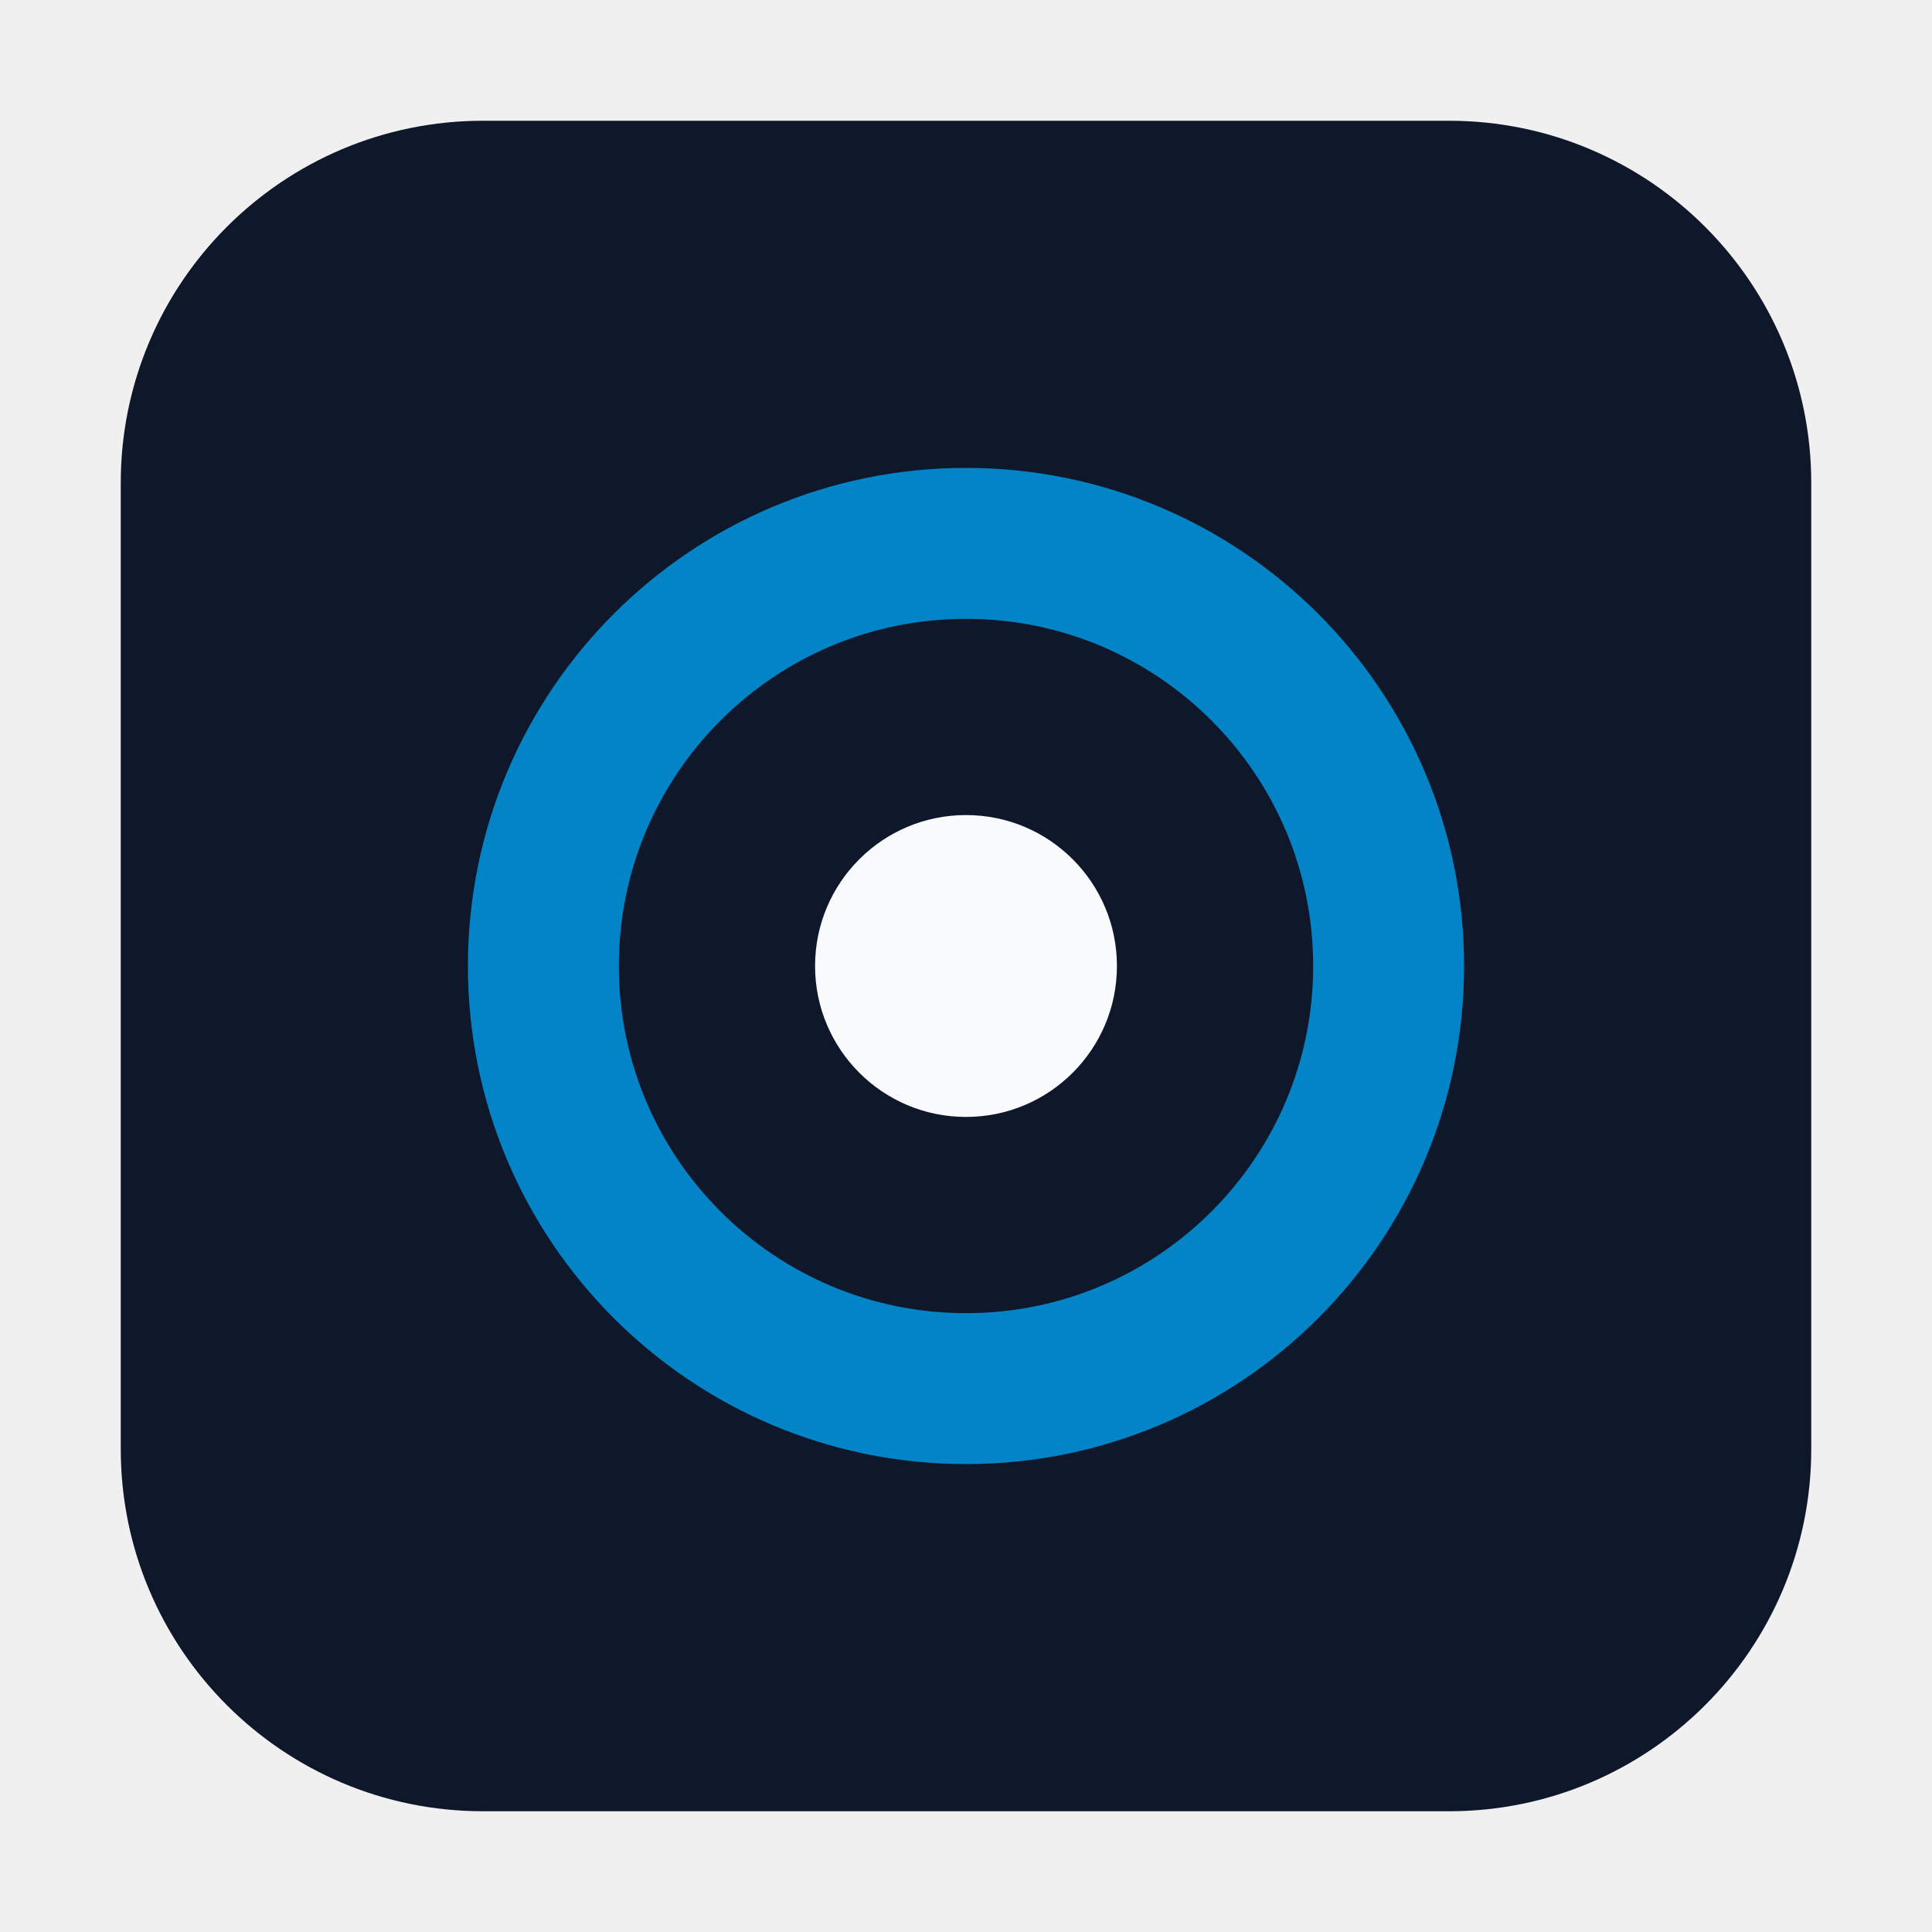
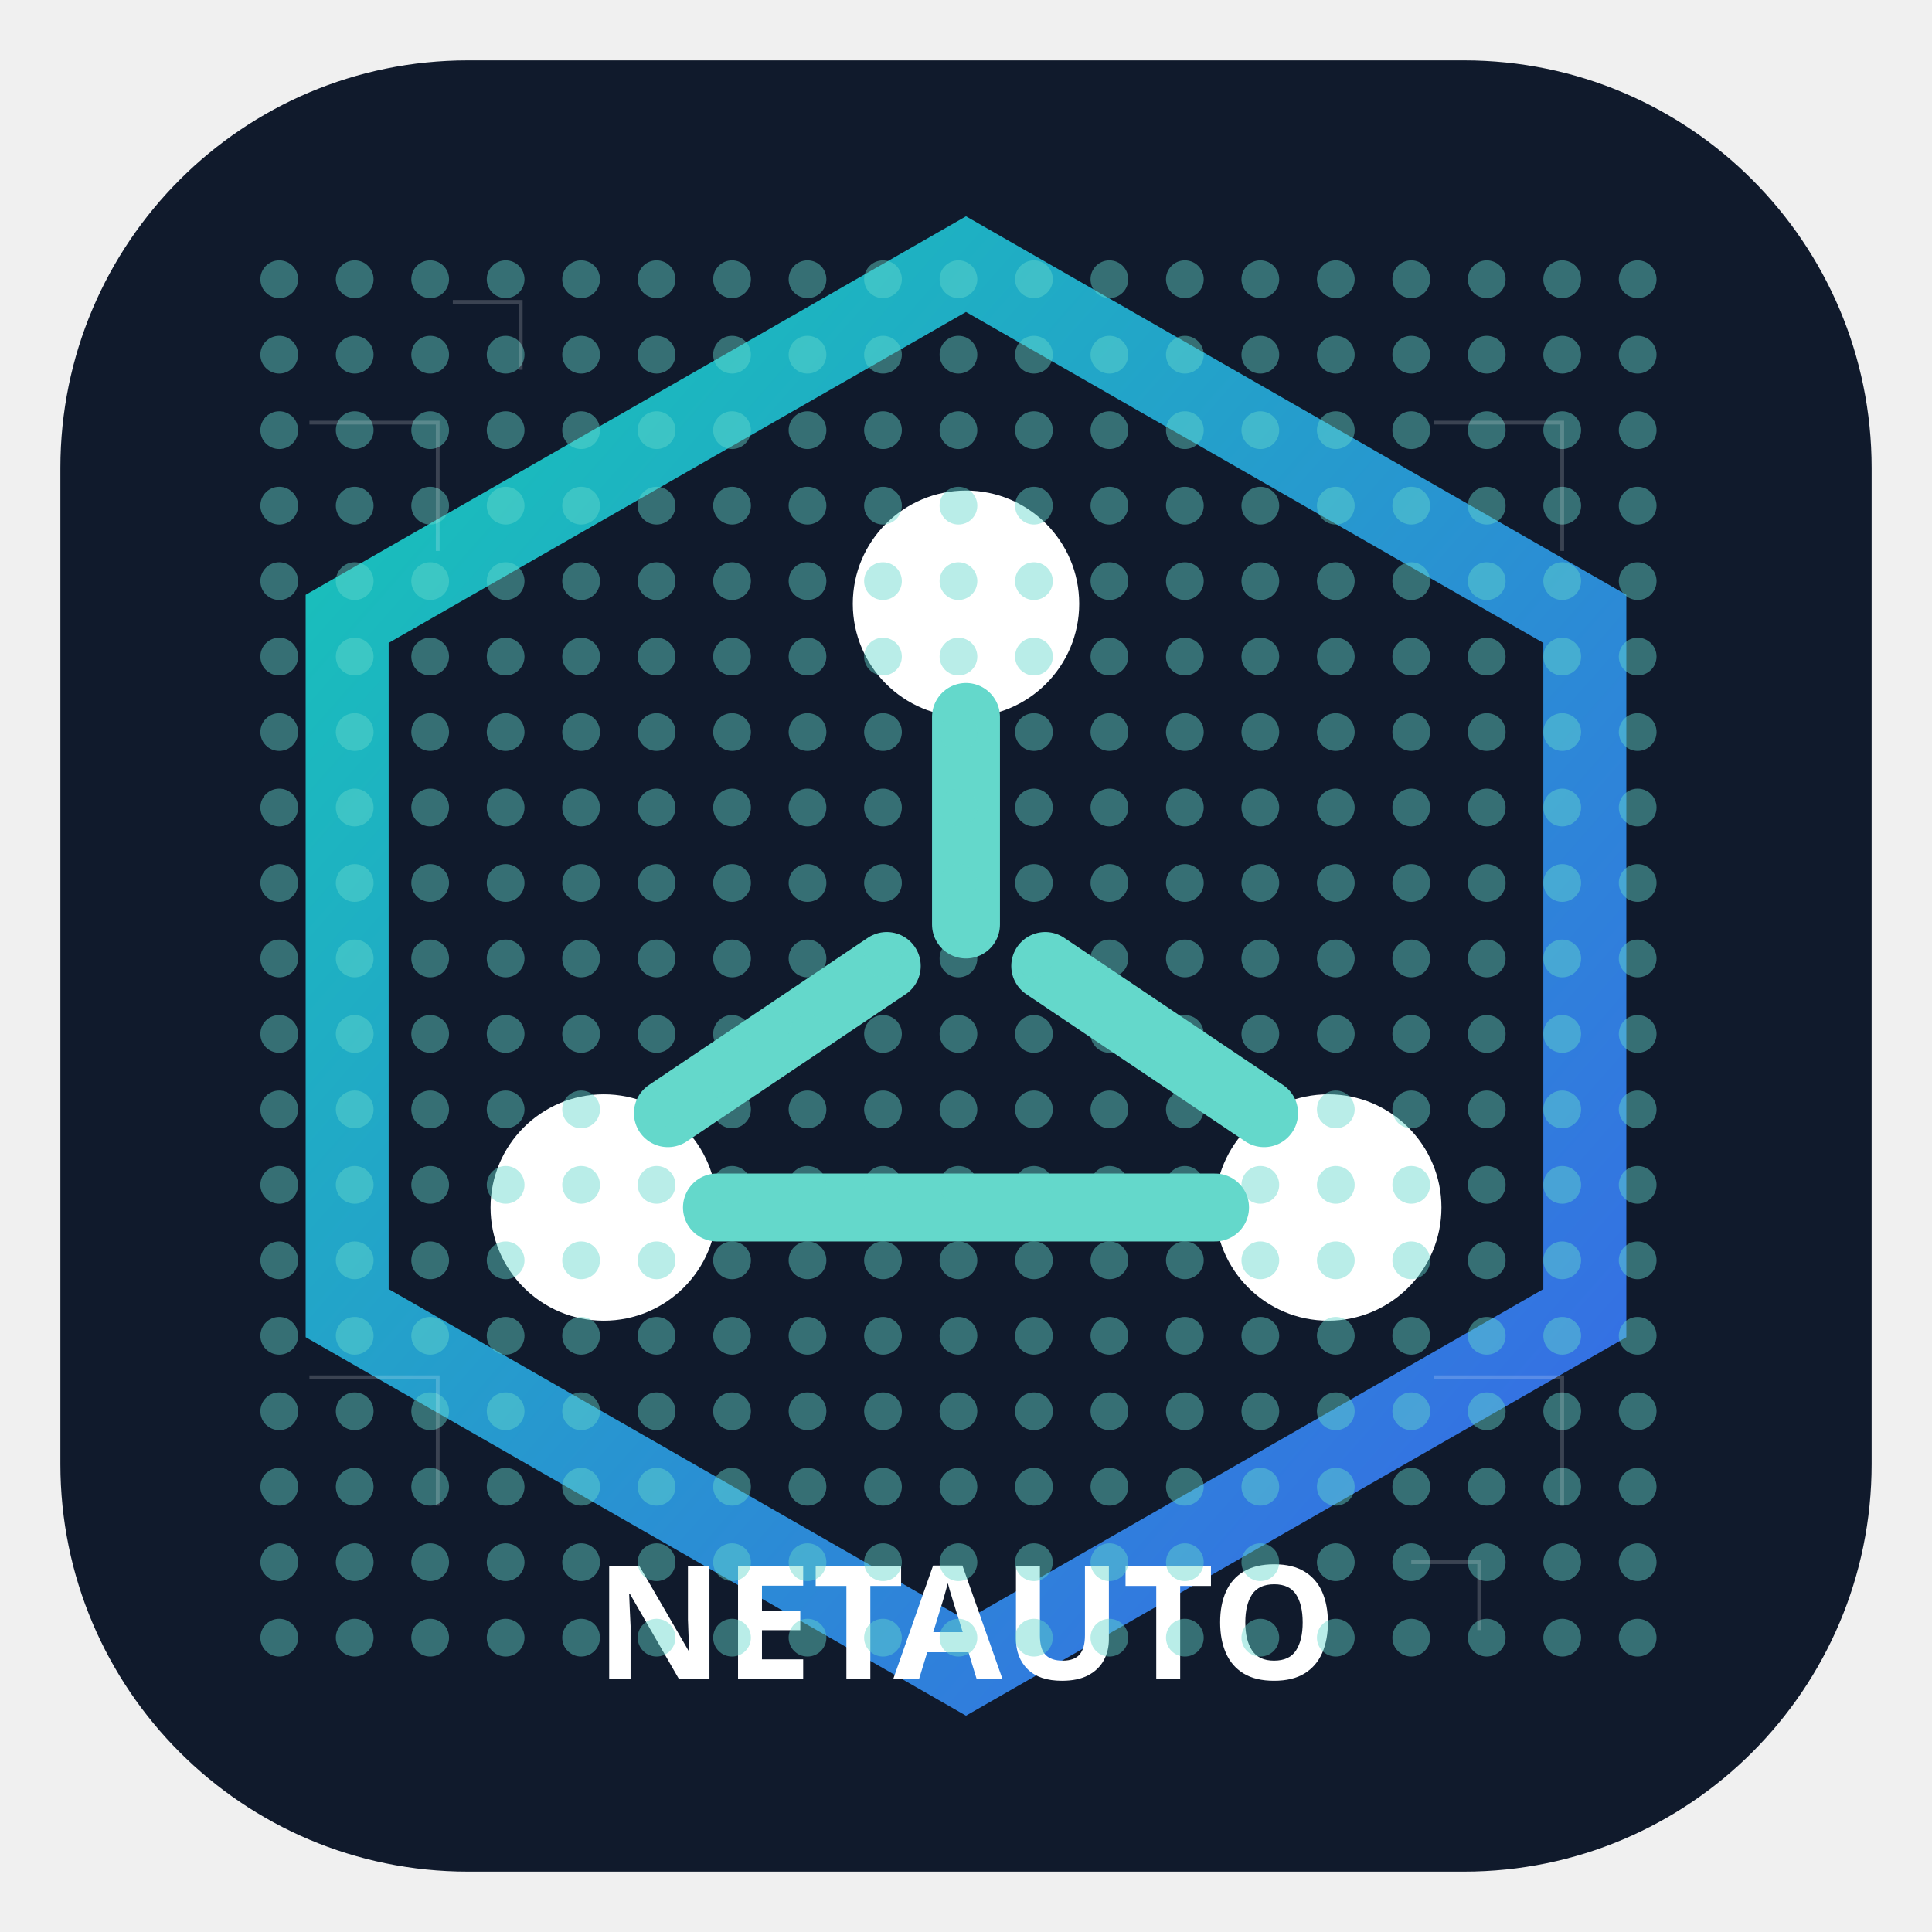
- <svg xmlns="http://www.w3.org/2000/svg" viewBox="0 0 64 64" role="img" aria-label="NetAuto icon">
-   <rect x="4" y="4" width="56" height="56" rx="12" fill="#0f172a" />
-   <circle cx="32" cy="32" r="14" fill="none" stroke="#0284c7" stroke-width="5" />
-   <circle cx="32" cy="32" r="5" fill="#f8fafc" />
+ <svg xmlns="http://www.w3.org/2000/svg" width="512" height="512" viewBox="0 0 512 512">
+   <defs>
+     <linearGradient id="g" x2="1" y2="1">
+       <stop stop-color="#16c7b7" />
+       <stop offset="1" stop-color="#3867e8" />
+     </linearGradient>
+   </defs>
+   <rect x="16" y="16" width="480" height="480" rx="108" fill="#101a2c" />
+   <path d="M256 70 420 164v184l-164 94-164-94V164z" fill="none" stroke="url(#g)" stroke-width="22" />
+   <circle cx="256" cy="160" r="30" fill="#fff" />
+   <circle cx="160" cy="320" r="30" fill="#fff" />
+   <circle cx="352" cy="320" r="30" fill="#fff" />
+   <path d="M256 190v55M235 256l-58 39m100-39 58 39M190 320h132" stroke="#64d8cb" stroke-width="18" stroke-linecap="round" />
+   <text x="256" y="445" text-anchor="middle" fill="white" font-family="sans-serif" font-weight="700" font-size="42">NETAUTO</text>
+   <g fill="#64d8cb" opacity=".45">
+     <circle cx="74" cy="74" r="5" />
+     <circle cx="74" cy="94" r="5" />
+     <circle cx="74" cy="114" r="5" />
+     <circle cx="74" cy="134" r="5" />
+     <circle cx="74" cy="154" r="5" />
+     <circle cx="74" cy="174" r="5" />
+     <circle cx="74" cy="194" r="5" />
+     <circle cx="74" cy="214" r="5" />
+     <circle cx="74" cy="234" r="5" />
+     <circle cx="74" cy="254" r="5" />
+     <circle cx="74" cy="274" r="5" />
+     <circle cx="74" cy="294" r="5" />
+     <circle cx="74" cy="314" r="5" />
+     <circle cx="74" cy="334" r="5" />
+     <circle cx="74" cy="354" r="5" />
+     <circle cx="74" cy="374" r="5" />
+     <circle cx="74" cy="394" r="5" />
+     <circle cx="74" cy="414" r="5" />
+     <circle cx="74" cy="434" r="5" />
+     <circle cx="94" cy="74" r="5" />
+     <circle cx="94" cy="94" r="5" />
+     <circle cx="94" cy="114" r="5" />
+     <circle cx="94" cy="134" r="5" />
+     <circle cx="94" cy="154" r="5" />
+     <circle cx="94" cy="174" r="5" />
+     <circle cx="94" cy="194" r="5" />
+     <circle cx="94" cy="214" r="5" />
+     <circle cx="94" cy="234" r="5" />
+     <circle cx="94" cy="254" r="5" />
+     <circle cx="94" cy="274" r="5" />
+     <circle cx="94" cy="294" r="5" />
+     <circle cx="94" cy="314" r="5" />
+     <circle cx="94" cy="334" r="5" />
+     <circle cx="94" cy="354" r="5" />
+     <circle cx="94" cy="374" r="5" />
+     <circle cx="94" cy="394" r="5" />
+     <circle cx="94" cy="414" r="5" />
+     <circle cx="94" cy="434" r="5" />
+     <circle cx="114" cy="74" r="5" />
+     <circle cx="114" cy="94" r="5" />
+     <circle cx="114" cy="114" r="5" />
+     <circle cx="114" cy="134" r="5" />
+     <circle cx="114" cy="154" r="5" />
+     <circle cx="114" cy="174" r="5" />
+     <circle cx="114" cy="194" r="5" />
+     <circle cx="114" cy="214" r="5" />
+     <circle cx="114" cy="234" r="5" />
+     <circle cx="114" cy="254" r="5" />
+     <circle cx="114" cy="274" r="5" />
+     <circle cx="114" cy="294" r="5" />
+     <circle cx="114" cy="314" r="5" />
+     <circle cx="114" cy="334" r="5" />
+     <circle cx="114" cy="354" r="5" />
+     <circle cx="114" cy="374" r="5" />
+     <circle cx="114" cy="394" r="5" />
+     <circle cx="114" cy="414" r="5" />
+     <circle cx="114" cy="434" r="5" />
+     <circle cx="134" cy="74" r="5" />
+     <circle cx="134" cy="94" r="5" />
+     <circle cx="134" cy="114" r="5" />
+     <circle cx="134" cy="134" r="5" />
+     <circle cx="134" cy="154" r="5" />
+     <circle cx="134" cy="174" r="5" />
+     <circle cx="134" cy="194" r="5" />
+     <circle cx="134" cy="214" r="5" />
+     <circle cx="134" cy="234" r="5" />
+     <circle cx="134" cy="254" r="5" />
+     <circle cx="134" cy="274" r="5" />
+     <circle cx="134" cy="294" r="5" />
+     <circle cx="134" cy="314" r="5" />
+     <circle cx="134" cy="334" r="5" />
+     <circle cx="134" cy="354" r="5" />
+     <circle cx="134" cy="374" r="5" />
+     <circle cx="134" cy="394" r="5" />
+     <circle cx="134" cy="414" r="5" />
+     <circle cx="134" cy="434" r="5" />
+     <circle cx="154" cy="74" r="5" />
+     <circle cx="154" cy="94" r="5" />
+     <circle cx="154" cy="114" r="5" />
+     <circle cx="154" cy="134" r="5" />
+     <circle cx="154" cy="154" r="5" />
+     <circle cx="154" cy="174" r="5" />
+     <circle cx="154" cy="194" r="5" />
+     <circle cx="154" cy="214" r="5" />
+     <circle cx="154" cy="234" r="5" />
+     <circle cx="154" cy="254" r="5" />
+     <circle cx="154" cy="274" r="5" />
+     <circle cx="154" cy="294" r="5" />
+     <circle cx="154" cy="314" r="5" />
+     <circle cx="154" cy="334" r="5" />
+     <circle cx="154" cy="354" r="5" />
+     <circle cx="154" cy="374" r="5" />
+     <circle cx="154" cy="394" r="5" />
+     <circle cx="154" cy="414" r="5" />
+     <circle cx="154" cy="434" r="5" />
+     <circle cx="174" cy="74" r="5" />
+     <circle cx="174" cy="94" r="5" />
+     <circle cx="174" cy="114" r="5" />
+     <circle cx="174" cy="134" r="5" />
+     <circle cx="174" cy="154" r="5" />
+     <circle cx="174" cy="174" r="5" />
+     <circle cx="174" cy="194" r="5" />
+     <circle cx="174" cy="214" r="5" />
+     <circle cx="174" cy="234" r="5" />
+     <circle cx="174" cy="254" r="5" />
+     <circle cx="174" cy="274" r="5" />
+     <circle cx="174" cy="294" r="5" />
+     <circle cx="174" cy="314" r="5" />
+     <circle cx="174" cy="334" r="5" />
+     <circle cx="174" cy="354" r="5" />
+     <circle cx="174" cy="374" r="5" />
+     <circle cx="174" cy="394" r="5" />
+     <circle cx="174" cy="414" r="5" />
+     <circle cx="174" cy="434" r="5" />
+     <circle cx="194" cy="74" r="5" />
+     <circle cx="194" cy="94" r="5" />
+     <circle cx="194" cy="114" r="5" />
+     <circle cx="194" cy="134" r="5" />
+     <circle cx="194" cy="154" r="5" />
+     <circle cx="194" cy="174" r="5" />
+     <circle cx="194" cy="194" r="5" />
+     <circle cx="194" cy="214" r="5" />
+     <circle cx="194" cy="234" r="5" />
+     <circle cx="194" cy="254" r="5" />
+     <circle cx="194" cy="274" r="5" />
+     <circle cx="194" cy="294" r="5" />
+     <circle cx="194" cy="314" r="5" />
+     <circle cx="194" cy="334" r="5" />
+     <circle cx="194" cy="354" r="5" />
+     <circle cx="194" cy="374" r="5" />
+     <circle cx="194" cy="394" r="5" />
+     <circle cx="194" cy="414" r="5" />
+     <circle cx="194" cy="434" r="5" />
+     <circle cx="214" cy="74" r="5" />
+     <circle cx="214" cy="94" r="5" />
+     <circle cx="214" cy="114" r="5" />
+     <circle cx="214" cy="134" r="5" />
+     <circle cx="214" cy="154" r="5" />
+     <circle cx="214" cy="174" r="5" />
+     <circle cx="214" cy="194" r="5" />
+     <circle cx="214" cy="214" r="5" />
+     <circle cx="214" cy="234" r="5" />
+     <circle cx="214" cy="254" r="5" />
+     <circle cx="214" cy="274" r="5" />
+     <circle cx="214" cy="294" r="5" />
+     <circle cx="214" cy="314" r="5" />
+     <circle cx="214" cy="334" r="5" />
+     <circle cx="214" cy="354" r="5" />
+     <circle cx="214" cy="374" r="5" />
+     <circle cx="214" cy="394" r="5" />
+     <circle cx="214" cy="414" r="5" />
+     <circle cx="214" cy="434" r="5" />
+     <circle cx="234" cy="74" r="5" />
+     <circle cx="234" cy="94" r="5" />
+     <circle cx="234" cy="114" r="5" />
+     <circle cx="234" cy="134" r="5" />
+     <circle cx="234" cy="154" r="5" />
+     <circle cx="234" cy="174" r="5" />
+     <circle cx="234" cy="194" r="5" />
+     <circle cx="234" cy="214" r="5" />
+     <circle cx="234" cy="234" r="5" />
+     <circle cx="234" cy="254" r="5" />
+     <circle cx="234" cy="274" r="5" />
+     <circle cx="234" cy="294" r="5" />
+     <circle cx="234" cy="314" r="5" />
+     <circle cx="234" cy="334" r="5" />
+     <circle cx="234" cy="354" r="5" />
+     <circle cx="234" cy="374" r="5" />
+     <circle cx="234" cy="394" r="5" />
+     <circle cx="234" cy="414" r="5" />
+     <circle cx="234" cy="434" r="5" />
+     <circle cx="254" cy="74" r="5" />
+     <circle cx="254" cy="94" r="5" />
+     <circle cx="254" cy="114" r="5" />
+     <circle cx="254" cy="134" r="5" />
+     <circle cx="254" cy="154" r="5" />
+     <circle cx="254" cy="174" r="5" />
+     <circle cx="254" cy="194" r="5" />
+     <circle cx="254" cy="214" r="5" />
+     <circle cx="254" cy="234" r="5" />
+     <circle cx="254" cy="254" r="5" />
+     <circle cx="254" cy="274" r="5" />
+     <circle cx="254" cy="294" r="5" />
+     <circle cx="254" cy="314" r="5" />
+     <circle cx="254" cy="334" r="5" />
+     <circle cx="254" cy="354" r="5" />
+     <circle cx="254" cy="374" r="5" />
+     <circle cx="254" cy="394" r="5" />
+     <circle cx="254" cy="414" r="5" />
+     <circle cx="254" cy="434" r="5" />
+     <circle cx="274" cy="74" r="5" />
+     <circle cx="274" cy="94" r="5" />
+     <circle cx="274" cy="114" r="5" />
+     <circle cx="274" cy="134" r="5" />
+     <circle cx="274" cy="154" r="5" />
+     <circle cx="274" cy="174" r="5" />
+     <circle cx="274" cy="194" r="5" />
+     <circle cx="274" cy="214" r="5" />
+     <circle cx="274" cy="234" r="5" />
+     <circle cx="274" cy="254" r="5" />
+     <circle cx="274" cy="274" r="5" />
+     <circle cx="274" cy="294" r="5" />
+     <circle cx="274" cy="314" r="5" />
+     <circle cx="274" cy="334" r="5" />
+     <circle cx="274" cy="354" r="5" />
+     <circle cx="274" cy="374" r="5" />
+     <circle cx="274" cy="394" r="5" />
+     <circle cx="274" cy="414" r="5" />
+     <circle cx="274" cy="434" r="5" />
+     <circle cx="294" cy="74" r="5" />
+     <circle cx="294" cy="94" r="5" />
+     <circle cx="294" cy="114" r="5" />
+     <circle cx="294" cy="134" r="5" />
+     <circle cx="294" cy="154" r="5" />
+     <circle cx="294" cy="174" r="5" />
+     <circle cx="294" cy="194" r="5" />
+     <circle cx="294" cy="214" r="5" />
+     <circle cx="294" cy="234" r="5" />
+     <circle cx="294" cy="254" r="5" />
+     <circle cx="294" cy="274" r="5" />
+     <circle cx="294" cy="294" r="5" />
+     <circle cx="294" cy="314" r="5" />
+     <circle cx="294" cy="334" r="5" />
+     <circle cx="294" cy="354" r="5" />
+     <circle cx="294" cy="374" r="5" />
+     <circle cx="294" cy="394" r="5" />
+     <circle cx="294" cy="414" r="5" />
+     <circle cx="294" cy="434" r="5" />
+     <circle cx="314" cy="74" r="5" />
+     <circle cx="314" cy="94" r="5" />
+     <circle cx="314" cy="114" r="5" />
+     <circle cx="314" cy="134" r="5" />
+     <circle cx="314" cy="154" r="5" />
+     <circle cx="314" cy="174" r="5" />
+     <circle cx="314" cy="194" r="5" />
+     <circle cx="314" cy="214" r="5" />
+     <circle cx="314" cy="234" r="5" />
+     <circle cx="314" cy="254" r="5" />
+     <circle cx="314" cy="274" r="5" />
+     <circle cx="314" cy="294" r="5" />
+     <circle cx="314" cy="314" r="5" />
+     <circle cx="314" cy="334" r="5" />
+     <circle cx="314" cy="354" r="5" />
+     <circle cx="314" cy="374" r="5" />
+     <circle cx="314" cy="394" r="5" />
+     <circle cx="314" cy="414" r="5" />
+     <circle cx="314" cy="434" r="5" />
+     <circle cx="334" cy="74" r="5" />
+     <circle cx="334" cy="94" r="5" />
+     <circle cx="334" cy="114" r="5" />
+     <circle cx="334" cy="134" r="5" />
+     <circle cx="334" cy="154" r="5" />
+     <circle cx="334" cy="174" r="5" />
+     <circle cx="334" cy="194" r="5" />
+     <circle cx="334" cy="214" r="5" />
+     <circle cx="334" cy="234" r="5" />
+     <circle cx="334" cy="254" r="5" />
+     <circle cx="334" cy="274" r="5" />
+     <circle cx="334" cy="294" r="5" />
+     <circle cx="334" cy="314" r="5" />
+     <circle cx="334" cy="334" r="5" />
+     <circle cx="334" cy="354" r="5" />
+     <circle cx="334" cy="374" r="5" />
+     <circle cx="334" cy="394" r="5" />
+     <circle cx="334" cy="414" r="5" />
+     <circle cx="334" cy="434" r="5" />
+     <circle cx="354" cy="74" r="5" />
+     <circle cx="354" cy="94" r="5" />
+     <circle cx="354" cy="114" r="5" />
+     <circle cx="354" cy="134" r="5" />
+     <circle cx="354" cy="154" r="5" />
+     <circle cx="354" cy="174" r="5" />
+     <circle cx="354" cy="194" r="5" />
+     <circle cx="354" cy="214" r="5" />
+     <circle cx="354" cy="234" r="5" />
+     <circle cx="354" cy="254" r="5" />
+     <circle cx="354" cy="274" r="5" />
+     <circle cx="354" cy="294" r="5" />
+     <circle cx="354" cy="314" r="5" />
+     <circle cx="354" cy="334" r="5" />
+     <circle cx="354" cy="354" r="5" />
+     <circle cx="354" cy="374" r="5" />
+     <circle cx="354" cy="394" r="5" />
+     <circle cx="354" cy="414" r="5" />
+     <circle cx="354" cy="434" r="5" />
+     <circle cx="374" cy="74" r="5" />
+     <circle cx="374" cy="94" r="5" />
+     <circle cx="374" cy="114" r="5" />
+     <circle cx="374" cy="134" r="5" />
+     <circle cx="374" cy="154" r="5" />
+     <circle cx="374" cy="174" r="5" />
+     <circle cx="374" cy="194" r="5" />
+     <circle cx="374" cy="214" r="5" />
+     <circle cx="374" cy="234" r="5" />
+     <circle cx="374" cy="254" r="5" />
+     <circle cx="374" cy="274" r="5" />
+     <circle cx="374" cy="294" r="5" />
+     <circle cx="374" cy="314" r="5" />
+     <circle cx="374" cy="334" r="5" />
+     <circle cx="374" cy="354" r="5" />
+     <circle cx="374" cy="374" r="5" />
+     <circle cx="374" cy="394" r="5" />
+     <circle cx="374" cy="414" r="5" />
+     <circle cx="374" cy="434" r="5" />
+     <circle cx="394" cy="74" r="5" />
+     <circle cx="394" cy="94" r="5" />
+     <circle cx="394" cy="114" r="5" />
+     <circle cx="394" cy="134" r="5" />
+     <circle cx="394" cy="154" r="5" />
+     <circle cx="394" cy="174" r="5" />
+     <circle cx="394" cy="194" r="5" />
+     <circle cx="394" cy="214" r="5" />
+     <circle cx="394" cy="234" r="5" />
+     <circle cx="394" cy="254" r="5" />
+     <circle cx="394" cy="274" r="5" />
+     <circle cx="394" cy="294" r="5" />
+     <circle cx="394" cy="314" r="5" />
+     <circle cx="394" cy="334" r="5" />
+     <circle cx="394" cy="354" r="5" />
+     <circle cx="394" cy="374" r="5" />
+     <circle cx="394" cy="394" r="5" />
+     <circle cx="394" cy="414" r="5" />
+     <circle cx="394" cy="434" r="5" />
+     <circle cx="414" cy="74" r="5" />
+     <circle cx="414" cy="94" r="5" />
+     <circle cx="414" cy="114" r="5" />
+     <circle cx="414" cy="134" r="5" />
+     <circle cx="414" cy="154" r="5" />
+     <circle cx="414" cy="174" r="5" />
+     <circle cx="414" cy="194" r="5" />
+     <circle cx="414" cy="214" r="5" />
+     <circle cx="414" cy="234" r="5" />
+     <circle cx="414" cy="254" r="5" />
+     <circle cx="414" cy="274" r="5" />
+     <circle cx="414" cy="294" r="5" />
+     <circle cx="414" cy="314" r="5" />
+     <circle cx="414" cy="334" r="5" />
+     <circle cx="414" cy="354" r="5" />
+     <circle cx="414" cy="374" r="5" />
+     <circle cx="414" cy="394" r="5" />
+     <circle cx="414" cy="414" r="5" />
+     <circle cx="414" cy="434" r="5" />
+     <circle cx="434" cy="74" r="5" />
+     <circle cx="434" cy="94" r="5" />
+     <circle cx="434" cy="114" r="5" />
+     <circle cx="434" cy="134" r="5" />
+     <circle cx="434" cy="154" r="5" />
+     <circle cx="434" cy="174" r="5" />
+     <circle cx="434" cy="194" r="5" />
+     <circle cx="434" cy="214" r="5" />
+     <circle cx="434" cy="234" r="5" />
+     <circle cx="434" cy="254" r="5" />
+     <circle cx="434" cy="274" r="5" />
+     <circle cx="434" cy="294" r="5" />
+     <circle cx="434" cy="314" r="5" />
+     <circle cx="434" cy="334" r="5" />
+     <circle cx="434" cy="354" r="5" />
+     <circle cx="434" cy="374" r="5" />
+     <circle cx="434" cy="394" r="5" />
+     <circle cx="434" cy="414" r="5" />
+     <circle cx="434" cy="434" r="5" />
+   </g>
+   <g fill="none" stroke="#fff" stroke-opacity=".18">
+     <path d="M82 112h34v34" />
+     <path d="M380 112h34v34" />
+     <path d="M82 365h34v34" />
+     <path d="M380 365h34v34" />
+     <path d="M120 80h18v18" />
+     <path d="M374 414h18v18" />
+   </g>
</svg>
